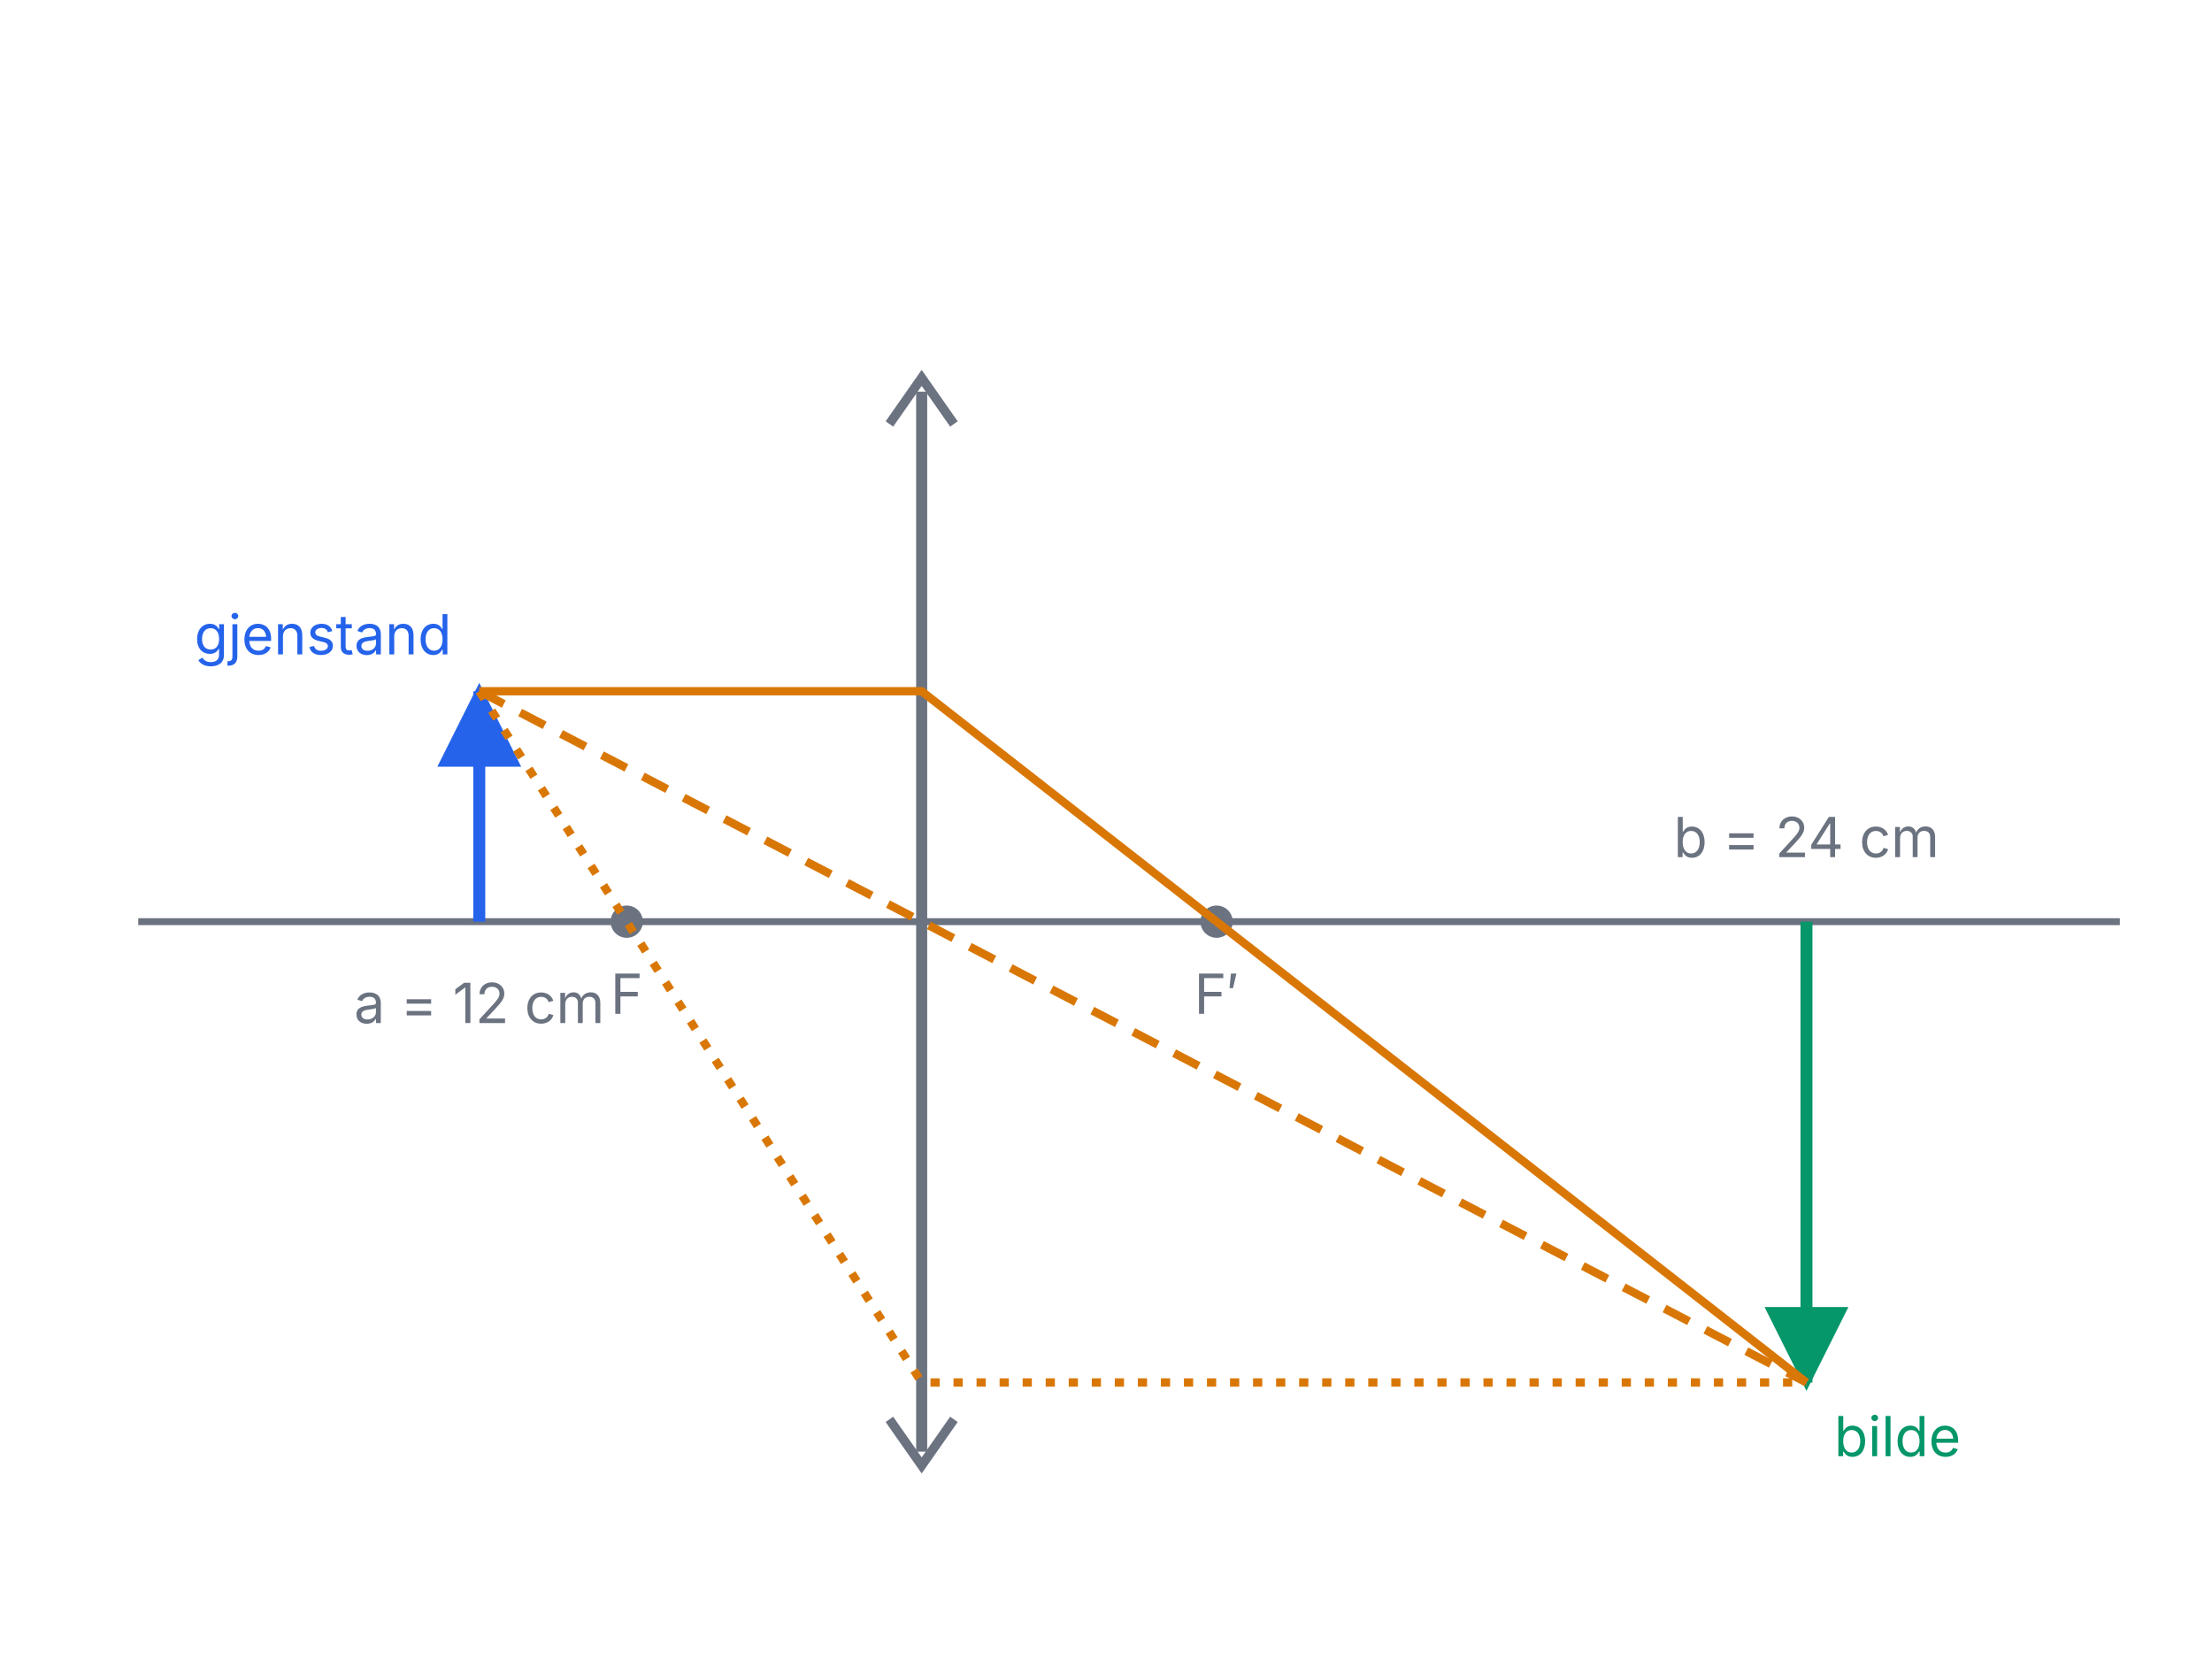
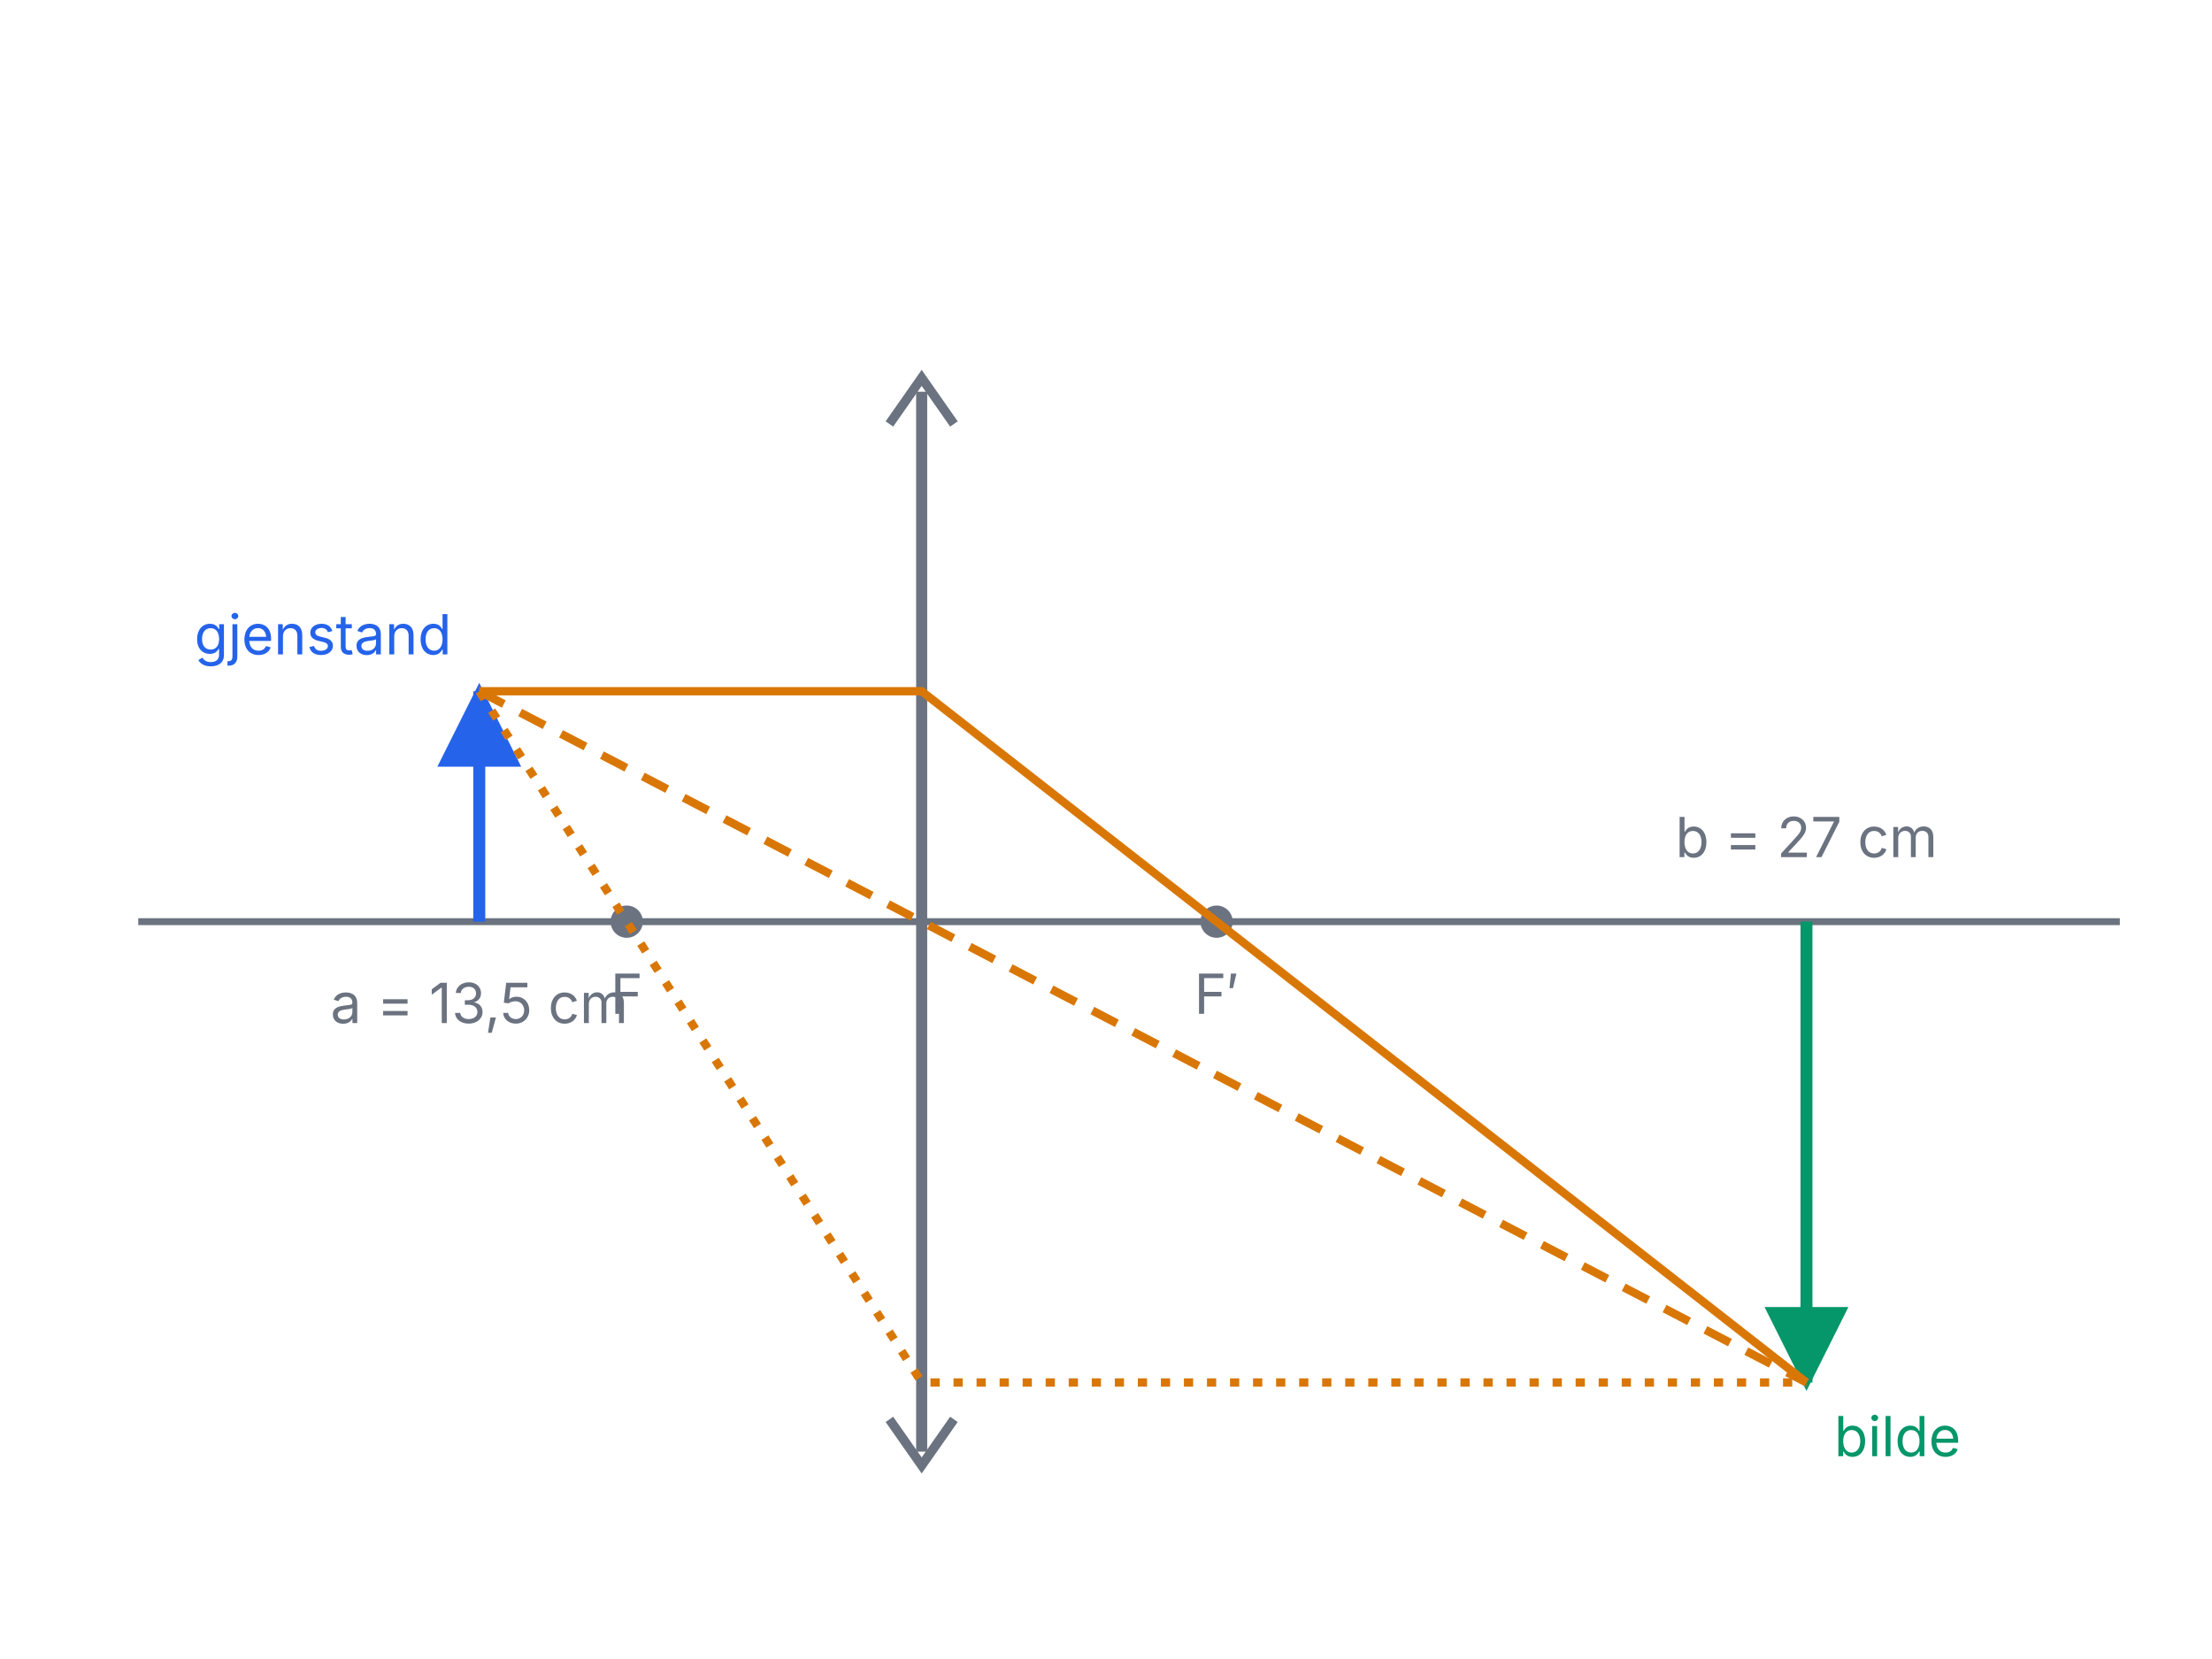
<svg xmlns="http://www.w3.org/2000/svg" viewBox="0 0 480 360" width="480" height="360" font-family="system-ui, -apple-system, sans-serif">
  <defs>
    <marker id="ah-l83-0" viewBox="0 0 10 10" refX="9" refY="5" markerWidth="7" markerHeight="7" orient="auto-start-reverse">
      <path d="M 0 0 L 10 5 L 0 10 z" fill="#6b7280" />
    </marker>
    <marker id="ah-l83-1" viewBox="0 0 10 10" refX="9" refY="5" markerWidth="7" markerHeight="7" orient="auto-start-reverse">
      <path d="M 0 0 L 10 5 L 0 10 z" fill="#2563eb" />
    </marker>
    <marker id="ah-l83-2" viewBox="0 0 10 10" refX="9" refY="5" markerWidth="7" markerHeight="7" orient="auto-start-reverse">
      <path d="M 0 0 L 10 5 L 0 10 z" fill="#059669" />
    </marker>
    <marker id="ah-l83-3" viewBox="0 0 10 10" refX="9" refY="5" markerWidth="7" markerHeight="7" orient="auto-start-reverse">
      <path d="M 0 0 L 10 5 L 0 10 z" fill="#d97706" />
    </marker>
  </defs>
  <line x1="30.0" y1="200.0" x2="460.0" y2="200.0" stroke="#6b7280" stroke-width="1.5" />
  <line x1="200.0" y1="85.0" x2="200.0" y2="315.0" stroke="#6b7280" stroke-width="2.4" />
  <path d="M 193 92 L 200 82 L 207 92" fill="none" stroke="#6b7280" stroke-width="2" />
  <path d="M 193 308 L 200 318 L 207 308" fill="none" stroke="#6b7280" stroke-width="2" />
  <circle cx="136" cy="200" r="3.5" fill="#6b7280" />
  <text x="136.0" y="220.0" fill="#6b7280" font-size="12" text-anchor="middle">F</text>
  <circle cx="264" cy="200" r="3.5" fill="#6b7280" />
  <text x="264.0" y="220.0" fill="#6b7280" font-size="12" text-anchor="middle">F′</text>
  <line x1="104.0" y1="200.0" x2="104.0" y2="150.0" stroke="#2563eb" stroke-width="2.6" marker-end="url(#ah-l83-1)" />
  <text x="98.0" y="142.0" fill="#2563eb" font-size="12" text-anchor="end">gjenstand</text>
  <line x1="392.0" y1="200.0" x2="392.0" y2="300.0" stroke="#059669" stroke-width="2.6" marker-end="url(#ah-l83-2)" />
  <text x="398.0" y="316.0" fill="#059669" font-size="12" text-anchor="start">bilde</text>
  <polyline points="104.0,150.0 200.0,150.0 392.0,300.0" fill="none" stroke="#d97706" stroke-width="1.8" />
  <polyline points="104.0,150.0 392.0,300.0" fill="none" stroke="#d97706" stroke-width="1.8" stroke-dasharray="6 4" />
  <polyline points="104.0,150.0 200.0,300.0 392.0,300.0" fill="none" stroke="#d97706" stroke-width="1.8" stroke-dasharray="2 3" />
-   <text x="104.0" y="222.0" fill="#6b7280" font-size="12" text-anchor="middle">a = 12 cm</text>
-   <text x="392.0" y="186.0" fill="#6b7280" font-size="12" text-anchor="middle">b = 24 cm</text>
+   <text x="104.0" y="222.0" fill="#6b7280" font-size="12" text-anchor="middle">a = 13,5 cm</text>
+   <text x="392.0" y="186.0" fill="#6b7280" font-size="12" text-anchor="middle">b = 27 cm</text>
</svg>
